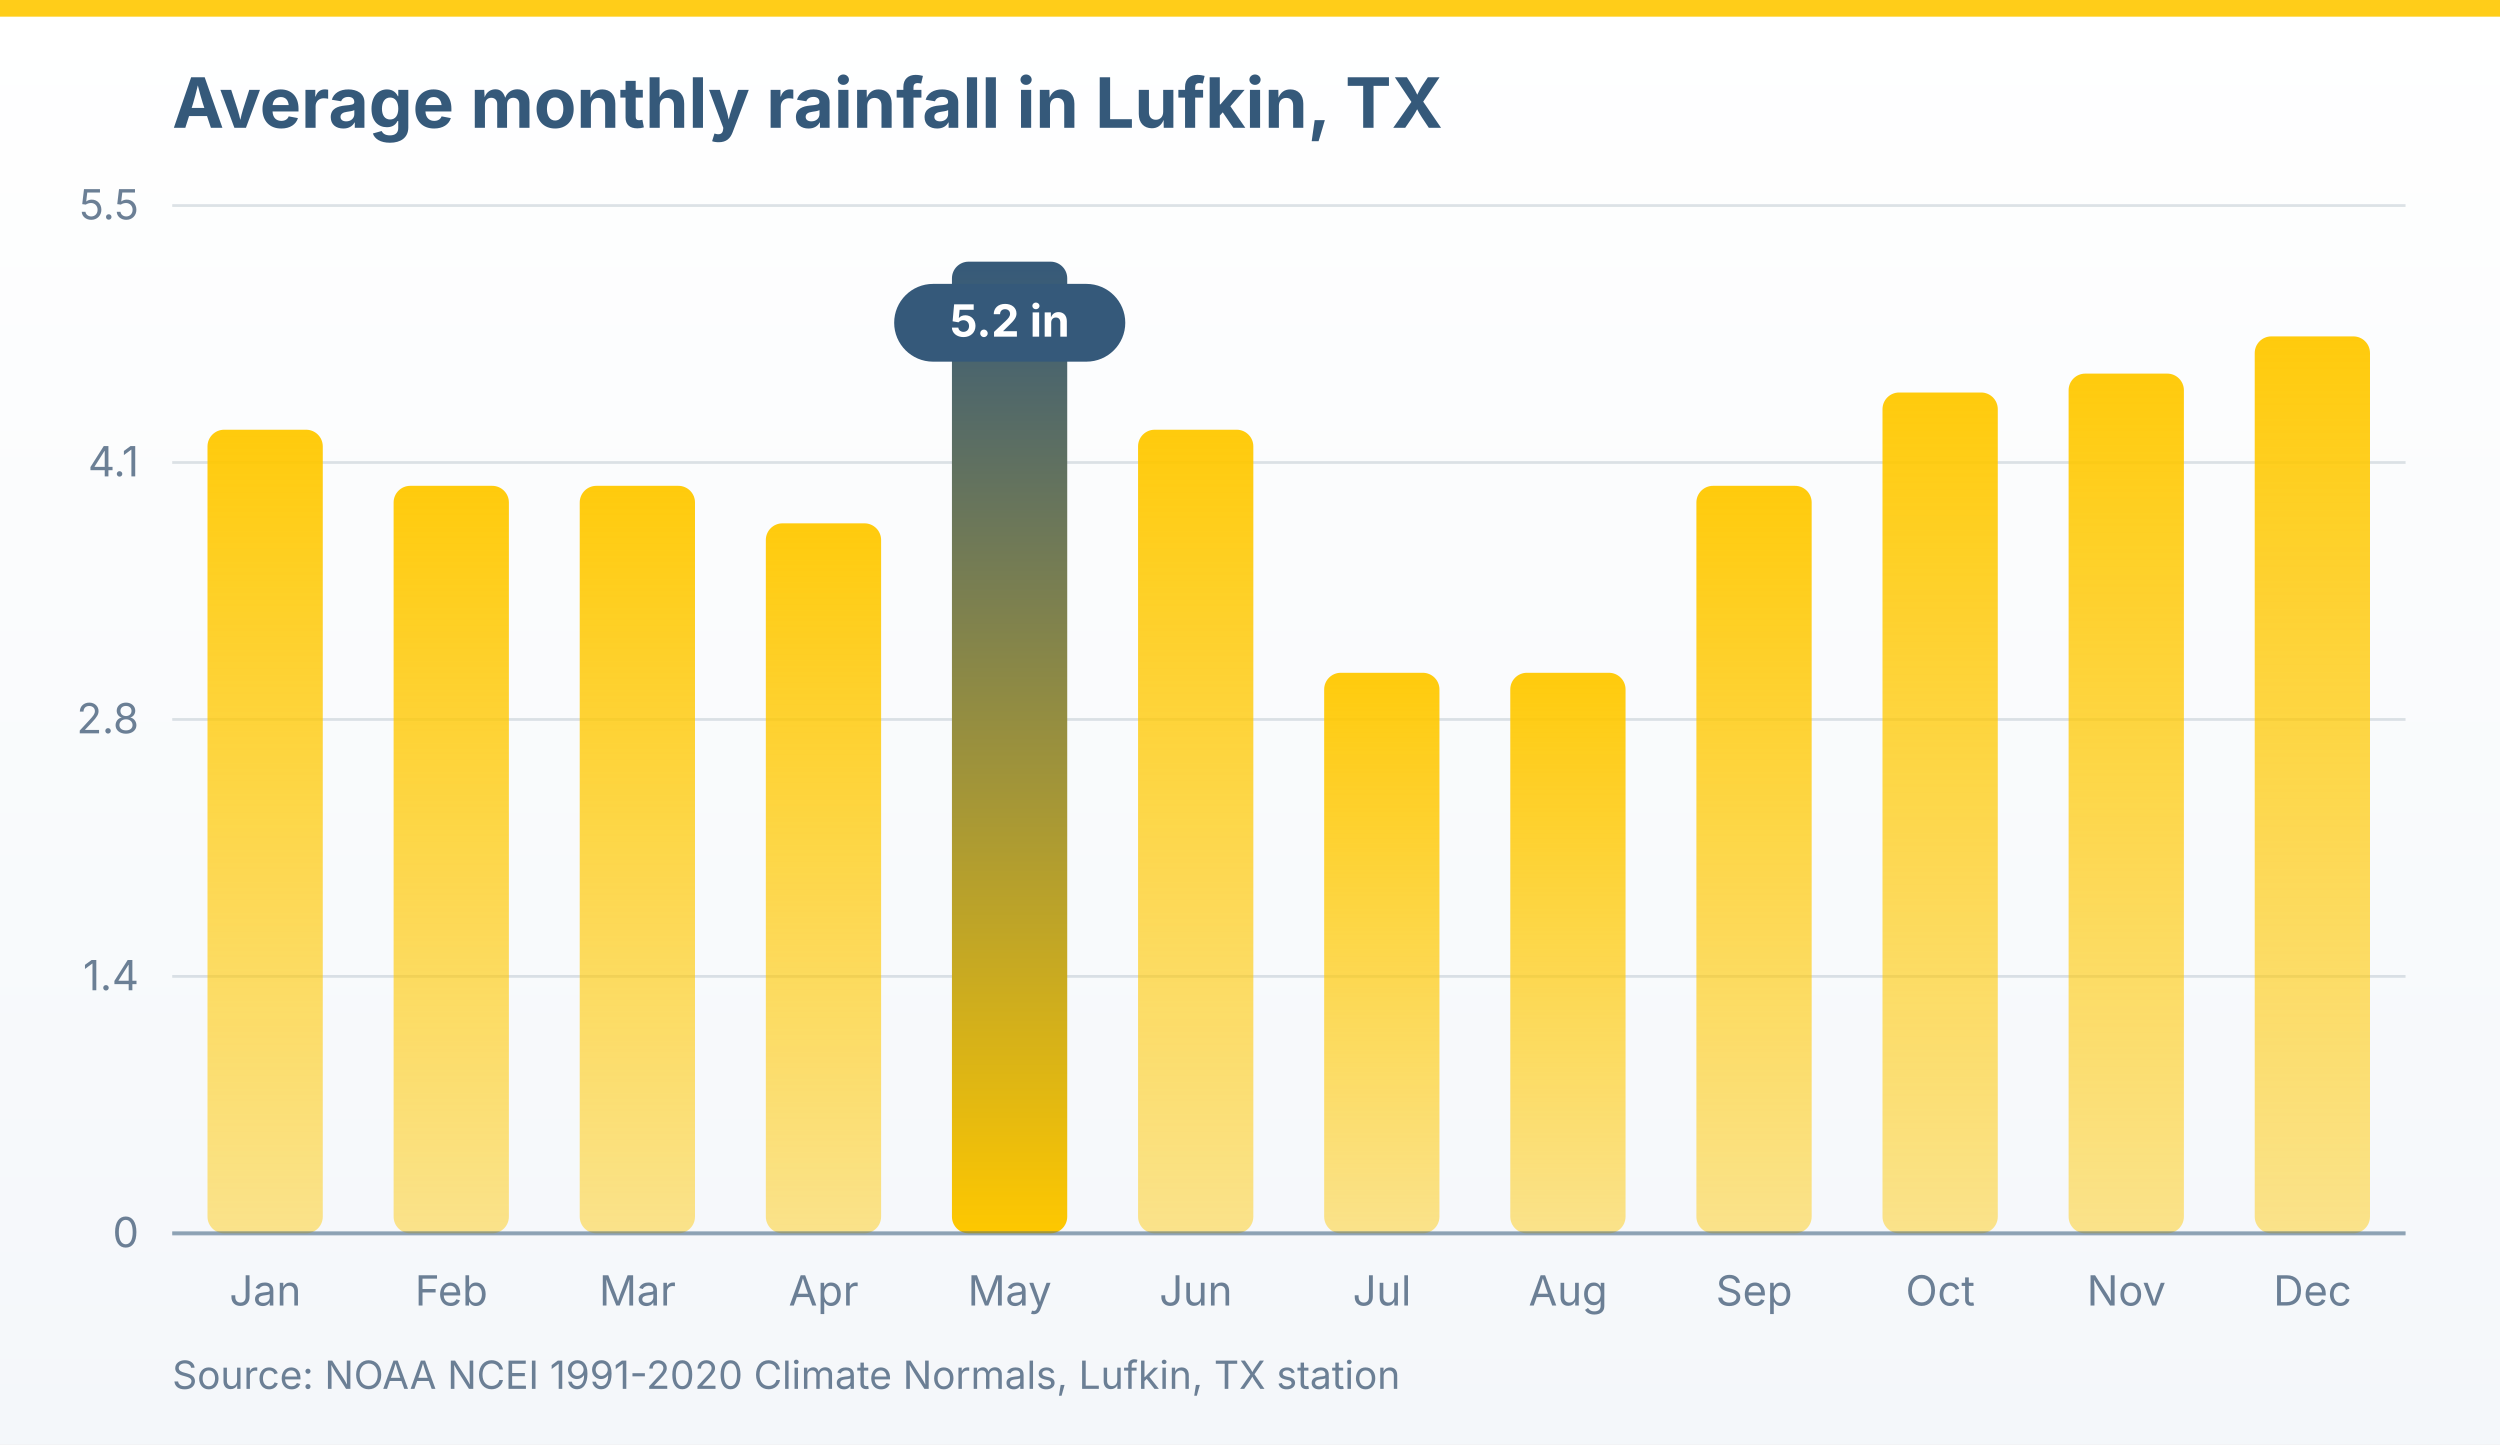
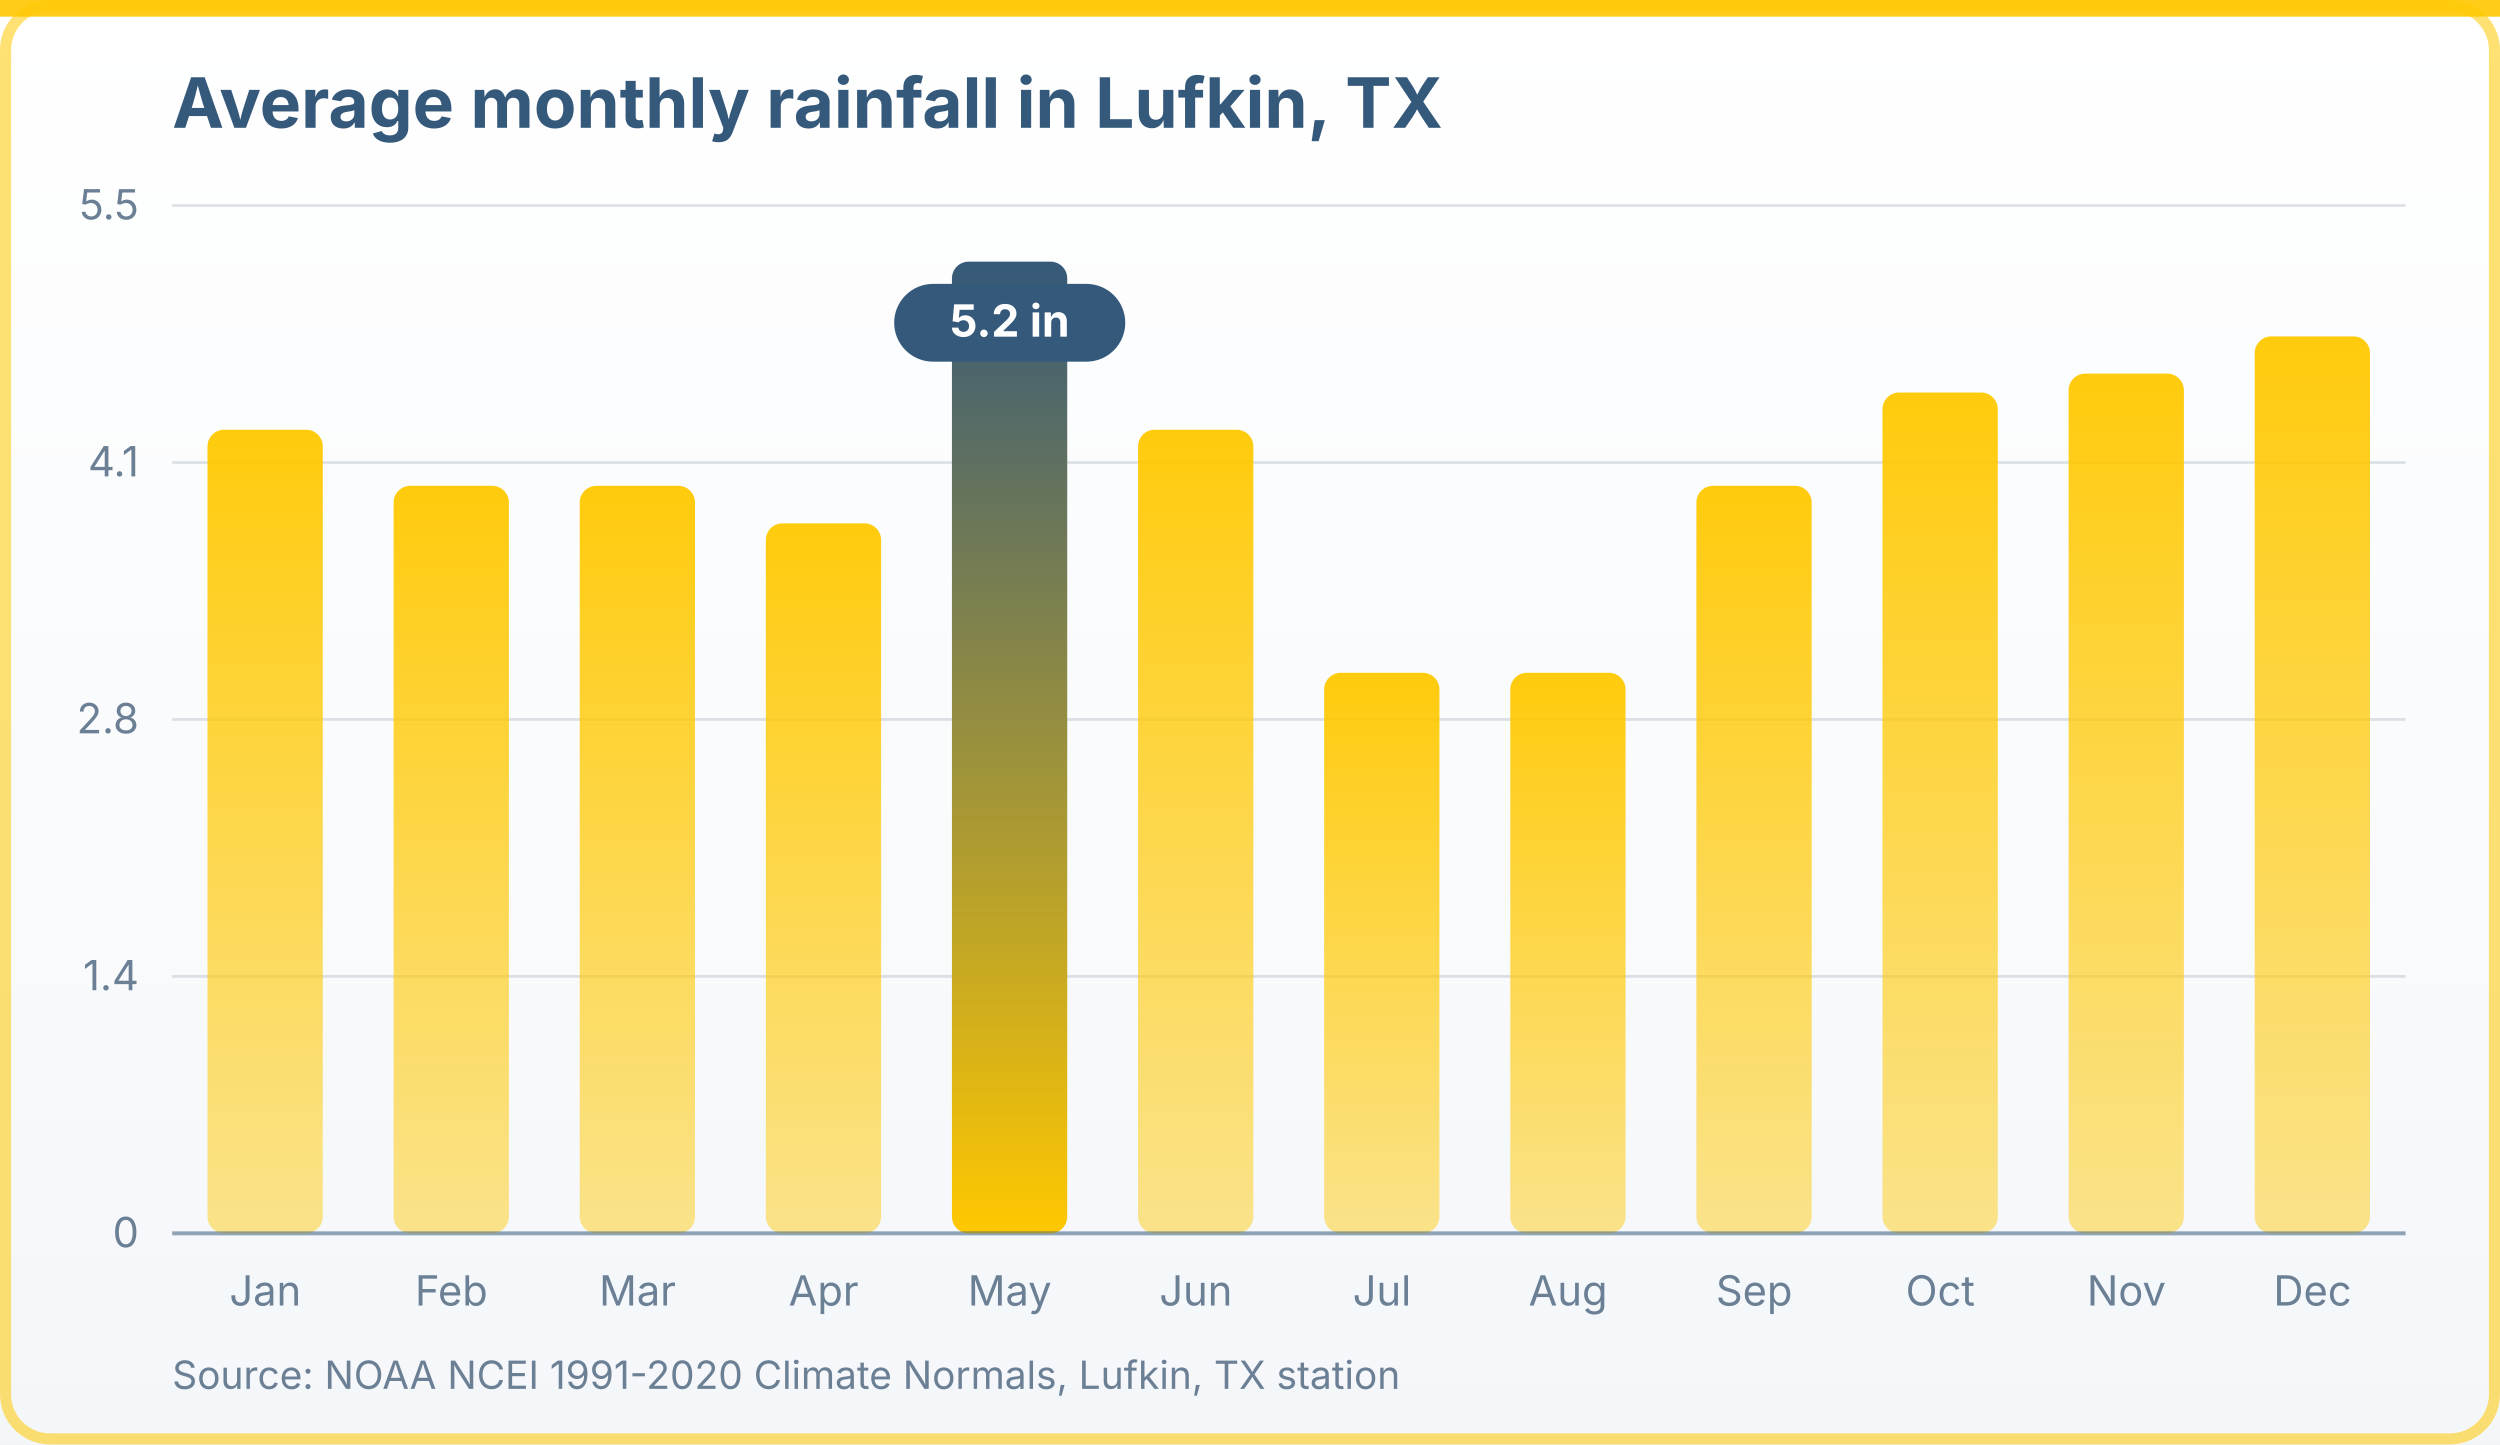
<svg xmlns="http://www.w3.org/2000/svg" viewBox="0 0 900 520" width="900" height="520" role="img">
  <defs>
    <linearGradient id="cbg" x1="0" y1="0" x2="0" y2="1">
      <stop offset="0" stop-color="#ffffff" />
      <stop offset="1" stop-color="#f4f7fa" />
    </linearGradient>
    <linearGradient id="barg" x1="0" y1="0" x2="0" y2="1">
      <stop offset="0" stop-color="#FFC800" stop-opacity=".95" />
      <stop offset="1" stop-color="#FFC800" stop-opacity=".45" />
    </linearGradient>
    <linearGradient id="barp" x1="0" y1="0" x2="0" y2="1">
      <stop offset="0" stop-color="#35597A" />
      <stop offset="1" stop-color="#FFC800" />
    </linearGradient>
  </defs>
  <rect width="900" height="520" fill="url(#cbg)" />
  <rect x="0" y="0" width="900" height="6" fill="#FFC800" fill-opacity=".9" />
  <text x="62" y="46" font-family="system-ui,-apple-system,Segoe UI,sans-serif" font-size="25" font-weight="700" fill="#35597A">Average monthly rainfall in Lufkin, TX</text>
  <line x1="62" y1="444" x2="866" y2="444" stroke="#6b7f95" stroke-opacity=".22" stroke-width="1" />
  <text x="50" y="449" text-anchor="end" font-family="system-ui,-apple-system,Segoe UI,sans-serif" font-size="15" fill="#6b7f95">0</text>
  <line x1="62" y1="351.5" x2="866" y2="351.5" stroke="#6b7f95" stroke-opacity=".22" stroke-width="1" />
  <text x="50" y="356.5" text-anchor="end" font-family="system-ui,-apple-system,Segoe UI,sans-serif" font-size="15" fill="#6b7f95">1.4</text>
  <line x1="62" y1="259" x2="866" y2="259" stroke="#6b7f95" stroke-opacity=".22" stroke-width="1" />
  <text x="50" y="264" text-anchor="end" font-family="system-ui,-apple-system,Segoe UI,sans-serif" font-size="15" fill="#6b7f95">2.8</text>
  <line x1="62" y1="166.5" x2="866" y2="166.5" stroke="#6b7f95" stroke-opacity=".22" stroke-width="1" />
  <text x="50" y="171.5" text-anchor="end" font-family="system-ui,-apple-system,Segoe UI,sans-serif" font-size="15" fill="#6b7f95">4.1</text>
  <line x1="62" y1="74" x2="866" y2="74" stroke="#6b7f95" stroke-opacity=".22" stroke-width="1" />
  <text x="50" y="79" text-anchor="end" font-family="system-ui,-apple-system,Segoe UI,sans-serif" font-size="15" fill="#6b7f95">5.5</text>
  <rect x="74.7" y="154.7" width="41.5" height="289.3" rx="6" fill="url(#barg)" />
  <text x="95.5" y="470" text-anchor="middle" font-family="system-ui,-apple-system,Segoe UI,sans-serif" font-size="15" fill="#6b7f95">Jan</text>
  <rect x="141.7" y="174.9" width="41.5" height="269.1" rx="6" fill="url(#barg)" />
  <text x="162.5" y="470" text-anchor="middle" font-family="system-ui,-apple-system,Segoe UI,sans-serif" font-size="15" fill="#6b7f95">Feb</text>
  <rect x="208.7" y="174.9" width="41.5" height="269.1" rx="6" fill="url(#barg)" />
  <text x="229.5" y="470" text-anchor="middle" font-family="system-ui,-apple-system,Segoe UI,sans-serif" font-size="15" fill="#6b7f95">Mar</text>
  <rect x="275.7" y="188.4" width="41.5" height="255.6" rx="6" fill="url(#barg)" />
  <text x="296.5" y="470" text-anchor="middle" font-family="system-ui,-apple-system,Segoe UI,sans-serif" font-size="15" fill="#6b7f95">Apr</text>
  <rect x="342.7" y="94.2" width="41.5" height="349.8" rx="6" fill="url(#barp)" />
  <text x="363.5" y="470" text-anchor="middle" font-family="system-ui,-apple-system,Segoe UI,sans-serif" font-size="15" fill="#6b7f95">May</text>
  <rect x="409.7" y="154.7" width="41.5" height="289.3" rx="6" fill="url(#barg)" />
  <text x="430.5" y="470" text-anchor="middle" font-family="system-ui,-apple-system,Segoe UI,sans-serif" font-size="15" fill="#6b7f95">Jun</text>
  <rect x="476.7" y="242.2" width="41.5" height="201.8" rx="6" fill="url(#barg)" />
  <text x="497.5" y="470" text-anchor="middle" font-family="system-ui,-apple-system,Segoe UI,sans-serif" font-size="15" fill="#6b7f95">Jul</text>
  <rect x="543.7" y="242.2" width="41.5" height="201.8" rx="6" fill="url(#barg)" />
  <text x="564.5" y="470" text-anchor="middle" font-family="system-ui,-apple-system,Segoe UI,sans-serif" font-size="15" fill="#6b7f95">Aug</text>
  <rect x="610.7" y="174.9" width="41.5" height="269.1" rx="6" fill="url(#barg)" />
  <text x="631.5" y="470" text-anchor="middle" font-family="system-ui,-apple-system,Segoe UI,sans-serif" font-size="15" fill="#6b7f95">Sep</text>
  <rect x="677.7" y="141.3" width="41.5" height="302.7" rx="6" fill="url(#barg)" />
  <text x="698.5" y="470" text-anchor="middle" font-family="system-ui,-apple-system,Segoe UI,sans-serif" font-size="15" fill="#6b7f95">Oct</text>
  <rect x="744.7" y="134.5" width="41.5" height="309.5" rx="6" fill="url(#barg)" />
  <text x="765.5" y="470" text-anchor="middle" font-family="system-ui,-apple-system,Segoe UI,sans-serif" font-size="15" fill="#6b7f95">Nov</text>
  <rect x="811.7" y="121.1" width="41.5" height="322.9" rx="6" fill="url(#barg)" />
  <text x="832.5" y="470" text-anchor="middle" font-family="system-ui,-apple-system,Segoe UI,sans-serif" font-size="15" fill="#6b7f95">Dec</text>
  <rect x="321.9" y="102.2" width="83.2" height="28" rx="14" fill="#35597A" />
  <text x="363.5" y="121.2" text-anchor="middle" font-family="system-ui,-apple-system,Segoe UI,sans-serif" font-size="16" font-weight="700" fill="#ffffff">5.2 in</text>
  <line x1="62" y1="444" x2="866" y2="444" stroke="#35597A" stroke-opacity=".45" stroke-width="1.5" />
  <text x="62" y="500" font-family="system-ui,-apple-system,Segoe UI,sans-serif" font-size="14" fill="#6b7f95">Source: NOAA NCEI 1991-2020 Climate Normals, Lufkin, TX station</text>
+   <rect x="2" y="2" width="896" height="516" rx="16" fill="none" stroke="#FFC800" stroke-opacity=".55" stroke-width="4" />
</svg>
